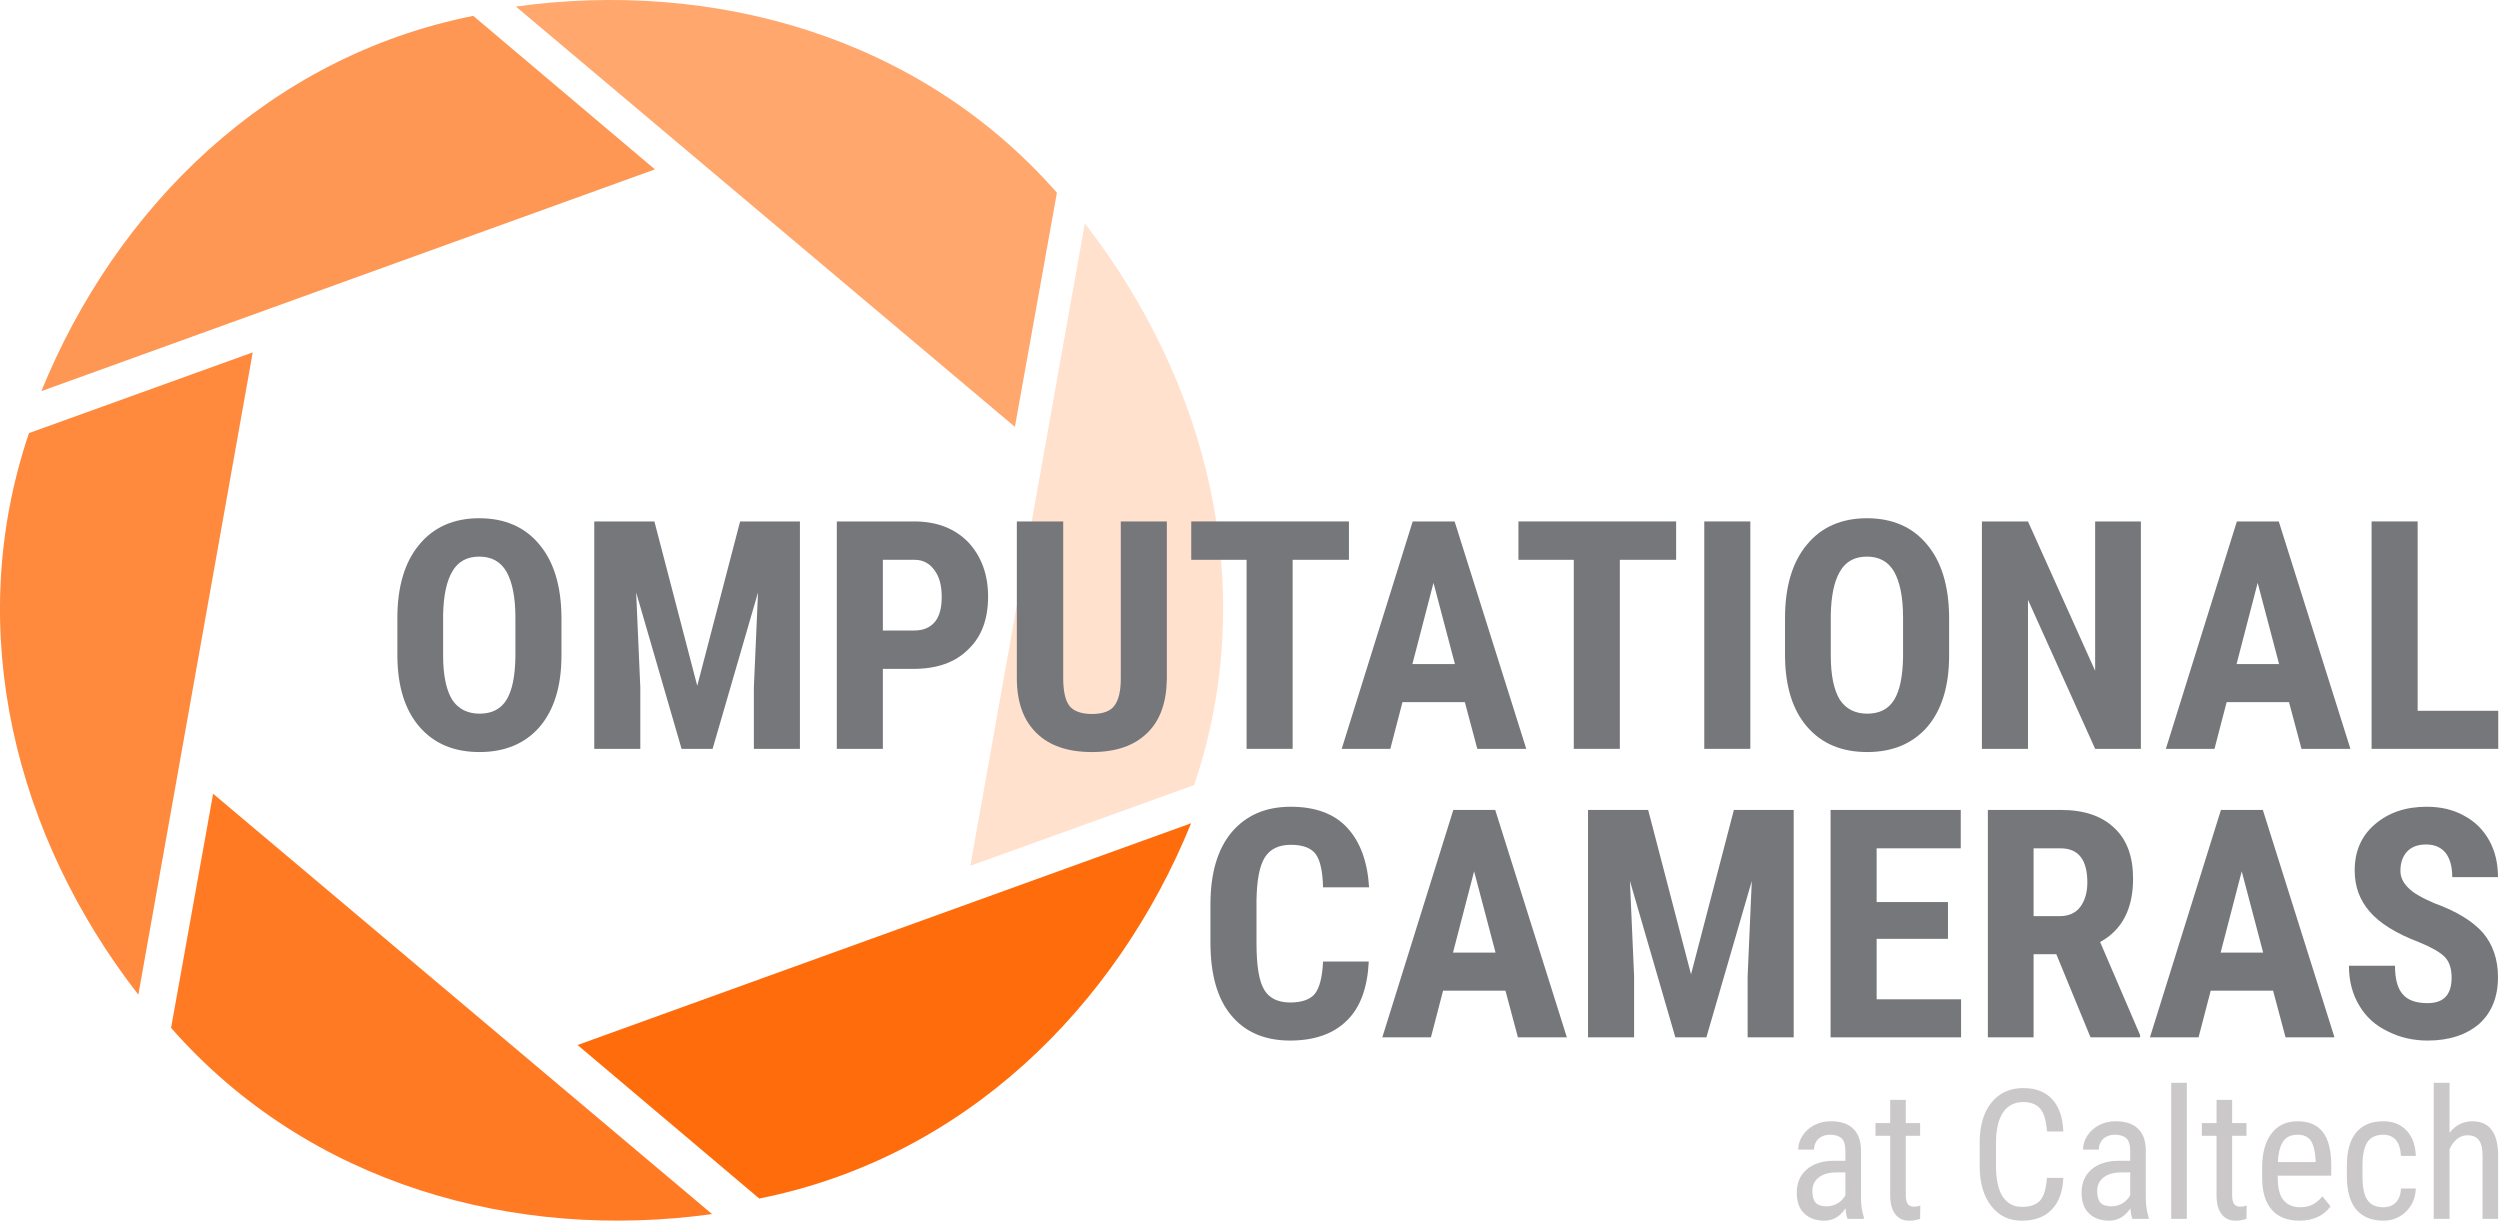
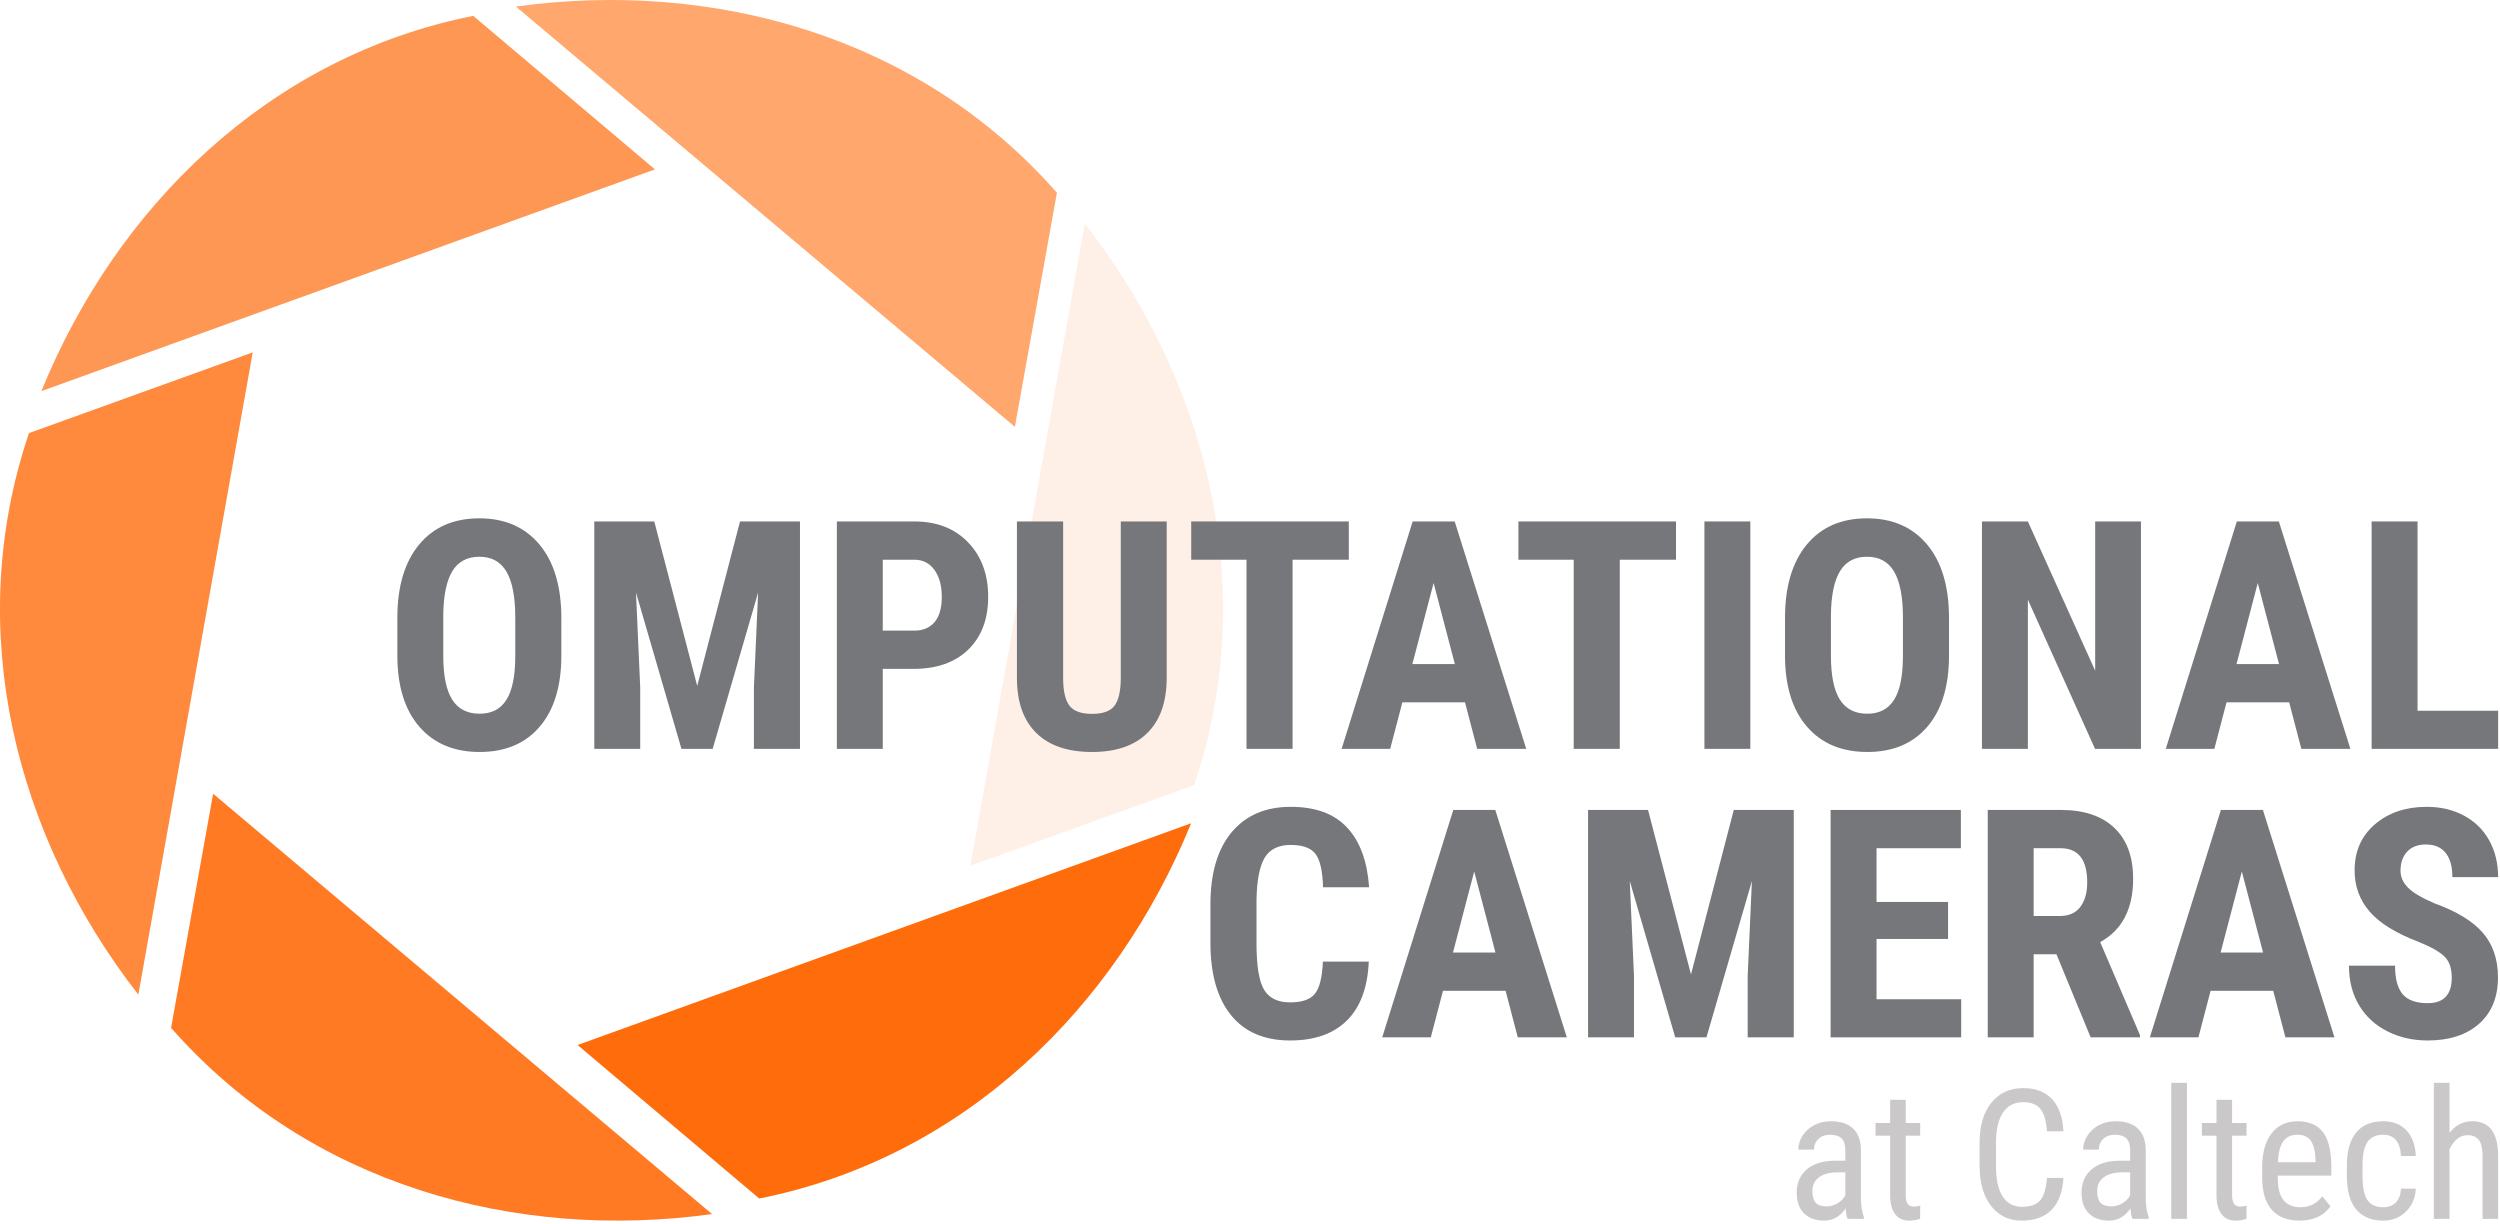
<svg xmlns="http://www.w3.org/2000/svg" width="100%" height="100%" viewBox="0 0 977 478" version="1.1" xml:space="preserve" style="fill-rule:evenodd;clip-rule:evenodd;stroke-linejoin:round;stroke-miterlimit:2;">
-   <g transform="matrix(4.16667,0,0,4.16667,0,0)">
-     <g transform="matrix(0.763782,0.645475,-0.645475,0.763782,-193.558,-642.815)">
-       <path d="M589.399,391.548C583.631,373.843 585.405,353.858 597.618,338.519L619.928,338.517L589.399,391.548Z" style="fill:rgb(255,108,12);fill-opacity:0.7;" />
-     </g>
-     <g transform="matrix(0.940701,-0.339238,0.339238,0.940701,-674.301,-75.0891)">
-       <path d="M589.399,391.548C583.631,373.843 585.405,353.858 597.618,338.519L619.928,338.517L589.399,391.548Z" style="fill:rgb(255,108,12);fill-opacity:0.8;" />
-     </g>
-     <g transform="matrix(0.176831,-0.984241,0.984241,0.176831,-422.816,624.744)">
-       <path d="M589.399,391.548C583.631,373.843 585.405,353.858 597.618,338.519L619.928,338.517L589.399,391.548Z" style="fill:rgb(255,108,12);fill-opacity:0.9;" />
-     </g>
-     <g transform="matrix(-0.763782,-0.645475,0.645475,-0.763782,309.157,756.714)">
-       <path d="M589.399,391.548C583.631,373.843 585.405,353.858 597.618,338.519L619.928,338.517L589.399,391.548Z" style="fill:rgb(255,108,12);" />
-     </g>
-     <g transform="matrix(-0.94075,0.3391,-0.3391,-0.94075,789,189.444)">
-       <path d="M589.399,391.548C583.631,373.843 585.405,353.858 597.618,338.519L619.928,338.517L589.399,391.548Z" style="fill:rgb(255,108,12);fill-opacity:0.2;" />
-     </g>
-     <g transform="matrix(-0.176722,0.984261,-0.984261,-0.176722,537.933,-510.312)">
-       <path d="M589.399,391.548C583.631,373.843 585.405,353.858 597.618,338.519L619.928,338.517L589.399,391.548Z" style="fill:rgb(255,108,12);fill-opacity:0.6;" />
-     </g>
-     <g transform="matrix(0.810068,0,0,0.810068,35.2686,-49.4624)">
-       <g transform="matrix(21,0,0,21,163.323,202.182)">
-         <path d="M0.336,-0C0.331,-0.011 0.327,-0.031 0.325,-0.058C0.295,-0.013 0.256,0.01 0.208,0.01C0.16,0.01 0.123,-0.004 0.096,-0.031C0.069,-0.057 0.056,-0.095 0.056,-0.144C0.056,-0.198 0.074,-0.24 0.11,-0.272C0.147,-0.304 0.197,-0.32 0.26,-0.32L0.324,-0.32L0.324,-0.376C0.324,-0.408 0.317,-0.431 0.303,-0.444C0.289,-0.457 0.267,-0.464 0.239,-0.464C0.213,-0.464 0.192,-0.456 0.175,-0.441C0.159,-0.425 0.151,-0.406 0.151,-0.382L0.064,-0.382C0.064,-0.409 0.072,-0.435 0.088,-0.459C0.104,-0.484 0.126,-0.503 0.153,-0.517C0.18,-0.531 0.21,-0.538 0.243,-0.538C0.297,-0.538 0.338,-0.525 0.366,-0.498C0.395,-0.471 0.409,-0.432 0.41,-0.38L0.41,-0.114C0.41,-0.073 0.416,-0.038 0.426,-0.008L0.426,-0L0.336,-0ZM0.221,-0.069C0.242,-0.069 0.263,-0.075 0.282,-0.086C0.301,-0.098 0.315,-0.113 0.324,-0.13L0.324,-0.256L0.275,-0.256C0.234,-0.256 0.201,-0.247 0.178,-0.229C0.154,-0.211 0.142,-0.186 0.142,-0.154C0.142,-0.124 0.148,-0.103 0.16,-0.089C0.172,-0.076 0.193,-0.069 0.221,-0.069Z" style="fill:rgb(202,200,200);fill-rule:nonzero;" />
-       </g>
-       <g transform="matrix(21,0,0,21,173.382,202.182)">
-         <path d="M0.178,-0.656L0.178,-0.528L0.257,-0.528L0.257,-0.458L0.178,-0.458L0.178,-0.131C0.178,-0.11 0.181,-0.094 0.188,-0.083C0.195,-0.073 0.207,-0.067 0.223,-0.067C0.235,-0.067 0.246,-0.069 0.258,-0.073L0.257,-0C0.237,0.007 0.217,0.01 0.197,0.01C0.163,0.01 0.137,-0.002 0.119,-0.027C0.101,-0.051 0.092,-0.086 0.092,-0.13L0.092,-0.458L0.011,-0.458L0.011,-0.528L0.092,-0.528L0.092,-0.656L0.178,-0.656Z" style="fill:rgb(202,200,200);fill-rule:nonzero;" />
-       </g>
-       <g transform="matrix(21,0,0,21,184.395,202.182)">
-         <path d="M0.522,-0.226C0.519,-0.149 0.497,-0.091 0.458,-0.051C0.419,-0.01 0.364,0.01 0.293,0.01C0.222,0.01 0.166,-0.017 0.124,-0.072C0.082,-0.126 0.061,-0.199 0.061,-0.292L0.061,-0.421C0.061,-0.513 0.082,-0.586 0.125,-0.64C0.168,-0.694 0.227,-0.721 0.302,-0.721C0.37,-0.721 0.424,-0.7 0.461,-0.659C0.499,-0.618 0.519,-0.559 0.522,-0.482L0.432,-0.482C0.428,-0.54 0.416,-0.582 0.396,-0.606C0.375,-0.631 0.344,-0.644 0.302,-0.644C0.253,-0.644 0.216,-0.625 0.19,-0.587C0.164,-0.549 0.151,-0.493 0.151,-0.42L0.151,-0.29C0.151,-0.218 0.163,-0.162 0.187,-0.124C0.212,-0.086 0.247,-0.066 0.293,-0.066C0.34,-0.066 0.374,-0.078 0.394,-0.101C0.415,-0.124 0.427,-0.166 0.432,-0.226L0.522,-0.226Z" style="fill:rgb(202,200,200);fill-rule:nonzero;" />
-       </g>
-       <g transform="matrix(21,0,0,21,196.299,202.182)">
-         <path d="M0.336,-0C0.331,-0.011 0.327,-0.031 0.325,-0.058C0.295,-0.013 0.256,0.01 0.208,0.01C0.16,0.01 0.123,-0.004 0.096,-0.031C0.069,-0.057 0.056,-0.095 0.056,-0.144C0.056,-0.198 0.074,-0.24 0.11,-0.272C0.147,-0.304 0.197,-0.32 0.26,-0.32L0.324,-0.32L0.324,-0.376C0.324,-0.408 0.317,-0.431 0.303,-0.444C0.289,-0.457 0.267,-0.464 0.239,-0.464C0.213,-0.464 0.192,-0.456 0.175,-0.441C0.159,-0.425 0.151,-0.406 0.151,-0.382L0.064,-0.382C0.064,-0.409 0.072,-0.435 0.088,-0.459C0.104,-0.484 0.126,-0.503 0.153,-0.517C0.18,-0.531 0.21,-0.538 0.243,-0.538C0.297,-0.538 0.338,-0.525 0.366,-0.498C0.395,-0.471 0.409,-0.432 0.41,-0.38L0.41,-0.114C0.41,-0.073 0.416,-0.038 0.426,-0.008L0.426,-0L0.336,-0ZM0.221,-0.069C0.242,-0.069 0.263,-0.075 0.282,-0.086C0.301,-0.098 0.315,-0.113 0.324,-0.13L0.324,-0.256L0.275,-0.256C0.234,-0.256 0.201,-0.247 0.178,-0.229C0.154,-0.211 0.142,-0.186 0.142,-0.154C0.142,-0.124 0.148,-0.103 0.16,-0.089C0.172,-0.076 0.193,-0.069 0.221,-0.069Z" style="fill:rgb(202,200,200);fill-rule:nonzero;" />
-       </g>
-       <g transform="matrix(21,0,0,21,206.359,202.182)">
-         <rect x="0.071" y="-0.75" width="0.086" height="0.75" style="fill:rgb(202,200,200);fill-rule:nonzero;" />
-       </g>
-       <g transform="matrix(21,0,0,21,211.168,202.182)">
-         <path d="M0.178,-0.656L0.178,-0.528L0.257,-0.528L0.257,-0.458L0.178,-0.458L0.178,-0.131C0.178,-0.11 0.181,-0.094 0.188,-0.083C0.195,-0.073 0.207,-0.067 0.223,-0.067C0.235,-0.067 0.246,-0.069 0.258,-0.073L0.257,-0C0.237,0.007 0.217,0.01 0.197,0.01C0.163,0.01 0.137,-0.002 0.119,-0.027C0.101,-0.051 0.092,-0.086 0.092,-0.13L0.092,-0.458L0.011,-0.458L0.011,-0.528L0.092,-0.528L0.092,-0.656L0.178,-0.656Z" style="fill:rgb(202,200,200);fill-rule:nonzero;" />
-       </g>
-       <g transform="matrix(21,0,0,21,217.371,202.182)">
-         <path d="M0.253,0.01C0.188,0.01 0.137,-0.01 0.102,-0.049C0.067,-0.088 0.049,-0.146 0.048,-0.222L0.048,-0.286C0.048,-0.364 0.066,-0.426 0.1,-0.471C0.134,-0.516 0.182,-0.538 0.244,-0.538C0.306,-0.538 0.352,-0.518 0.382,-0.479C0.413,-0.44 0.429,-0.378 0.429,-0.295L0.429,-0.238L0.134,-0.238L0.134,-0.226C0.134,-0.169 0.145,-0.128 0.166,-0.103C0.188,-0.077 0.218,-0.064 0.258,-0.064C0.284,-0.064 0.306,-0.069 0.325,-0.078C0.345,-0.088 0.363,-0.103 0.38,-0.124L0.425,-0.069C0.387,-0.017 0.33,0.01 0.253,0.01ZM0.244,-0.464C0.208,-0.464 0.181,-0.452 0.164,-0.427C0.147,-0.402 0.137,-0.364 0.135,-0.313L0.343,-0.313L0.343,-0.324C0.34,-0.374 0.331,-0.41 0.316,-0.432C0.3,-0.453 0.276,-0.464 0.244,-0.464Z" style="fill:rgb(202,200,200);fill-rule:nonzero;" />
-       </g>
-       <g transform="matrix(21,0,0,21,227.205,202.182)">
-         <path d="M0.248,-0.064C0.277,-0.064 0.3,-0.073 0.317,-0.091C0.334,-0.108 0.344,-0.134 0.345,-0.167L0.427,-0.167C0.425,-0.116 0.407,-0.074 0.373,-0.04C0.339,-0.007 0.297,0.01 0.248,0.01C0.183,0.01 0.133,-0.011 0.098,-0.052C0.064,-0.093 0.047,-0.154 0.047,-0.236L0.047,-0.294C0.047,-0.374 0.064,-0.434 0.098,-0.476C0.132,-0.517 0.182,-0.538 0.248,-0.538C0.302,-0.538 0.344,-0.521 0.376,-0.487C0.408,-0.453 0.425,-0.406 0.427,-0.347L0.345,-0.347C0.343,-0.386 0.334,-0.415 0.317,-0.435C0.3,-0.454 0.277,-0.464 0.248,-0.464C0.209,-0.464 0.181,-0.451 0.162,-0.426C0.144,-0.401 0.134,-0.359 0.133,-0.302L0.133,-0.234C0.133,-0.172 0.142,-0.128 0.161,-0.103C0.179,-0.077 0.208,-0.064 0.248,-0.064Z" style="fill:rgb(202,200,200);fill-rule:nonzero;" />
-       </g>
-       <g transform="matrix(21,0,0,21,236.905,202.182)">
-         <path d="M0.151,-0.474C0.184,-0.517 0.226,-0.538 0.277,-0.538C0.37,-0.538 0.418,-0.476 0.419,-0.351L0.419,-0L0.333,-0L0.333,-0.347C0.333,-0.389 0.326,-0.418 0.312,-0.435C0.298,-0.453 0.278,-0.461 0.25,-0.461C0.229,-0.461 0.209,-0.454 0.192,-0.44C0.175,-0.426 0.161,-0.407 0.151,-0.384L0.151,-0L0.064,-0L0.064,-0.75L0.151,-0.75L0.151,-0.474Z" style="fill:rgb(202,200,200);fill-rule:nonzero;" />
-       </g>
-     </g>
-     <g transform="matrix(1,0,0,1,35.9207,70.2363)">
-       <g transform="matrix(30,0,0,30,0,0)">
-         <path d="M0.558,-0.292C0.558,-0.196 0.535,-0.122 0.49,-0.069C0.445,-0.017 0.382,0.01 0.302,0.01C0.222,0.01 0.16,-0.016 0.114,-0.069C0.069,-0.121 0.046,-0.194 0.045,-0.288L0.045,-0.41C0.045,-0.507 0.068,-0.584 0.113,-0.638C0.158,-0.693 0.221,-0.721 0.301,-0.721C0.38,-0.721 0.443,-0.694 0.488,-0.64C0.534,-0.586 0.557,-0.51 0.558,-0.413L0.558,-0.292ZM0.414,-0.411C0.414,-0.475 0.404,-0.522 0.386,-0.554C0.368,-0.585 0.34,-0.601 0.301,-0.601C0.263,-0.601 0.235,-0.586 0.217,-0.555C0.199,-0.525 0.189,-0.479 0.188,-0.418L0.188,-0.292C0.188,-0.229 0.198,-0.184 0.216,-0.154C0.235,-0.125 0.264,-0.11 0.302,-0.11C0.34,-0.11 0.368,-0.124 0.386,-0.153C0.404,-0.182 0.413,-0.227 0.414,-0.287L0.414,-0.411Z" style="fill:rgb(118,119,123);fill-rule:nonzero;" />
-       </g>
-       <g transform="matrix(30,0,0,30,18.1055,0)">
-         <path d="M0.245,-0.711L0.379,-0.197L0.513,-0.711L0.7,-0.711L0.7,-0L0.556,-0L0.556,-0.192L0.569,-0.489L0.427,-0L0.33,-0L0.188,-0.489L0.201,-0.192L0.201,-0L0.057,-0L0.057,-0.711L0.245,-0.711Z" style="fill:rgb(118,119,123);fill-rule:nonzero;" />
-       </g>
-       <g transform="matrix(30,0,0,30,40.8545,0)">
-         <path d="M0.201,-0.25L0.201,-0L0.057,-0L0.057,-0.711L0.299,-0.711C0.37,-0.711 0.426,-0.689 0.468,-0.646C0.509,-0.602 0.53,-0.545 0.53,-0.476C0.53,-0.406 0.51,-0.351 0.468,-0.311C0.427,-0.27 0.37,-0.25 0.296,-0.25L0.201,-0.25ZM0.201,-0.37L0.299,-0.37C0.327,-0.37 0.348,-0.379 0.363,-0.396C0.378,-0.414 0.385,-0.44 0.385,-0.475C0.385,-0.51 0.378,-0.538 0.362,-0.559C0.347,-0.58 0.326,-0.591 0.301,-0.591L0.201,-0.591L0.201,-0.37Z" style="fill:rgb(118,119,123);fill-rule:nonzero;" />
-       </g>
-       <g transform="matrix(30,0,0,30,57.9199,0)">
-         <path d="M0.52,-0.711L0.52,-0.219C0.519,-0.145 0.499,-0.088 0.458,-0.049C0.418,-0.01 0.361,0.01 0.286,0.01C0.21,0.01 0.152,-0.01 0.112,-0.05C0.071,-0.09 0.051,-0.147 0.051,-0.222L0.051,-0.711L0.196,-0.711L0.196,-0.222C0.196,-0.181 0.202,-0.153 0.215,-0.135C0.228,-0.118 0.252,-0.109 0.286,-0.109C0.32,-0.109 0.344,-0.118 0.356,-0.135C0.369,-0.152 0.376,-0.18 0.376,-0.219L0.376,-0.711L0.52,-0.711Z" style="fill:rgb(118,119,123);fill-rule:nonzero;" />
-       </g>
-       <g transform="matrix(30,0,0,30,75.0586,0)">
-         <path d="M0.518,-0.591L0.342,-0.591L0.342,-0L0.198,-0L0.198,-0.591L0.025,-0.591L0.025,-0.711L0.518,-0.711L0.518,-0.591Z" style="fill:rgb(118,119,123);fill-rule:nonzero;" />
-       </g>
-       <g transform="matrix(30,0,0,30,89.5898,0)">
-         <path d="M0.396,-0.146L0.201,-0.146L0.163,-0L0.011,-0L0.233,-0.711L0.364,-0.711L0.588,-0L0.435,-0L0.396,-0.146ZM0.232,-0.265L0.365,-0.265L0.298,-0.519L0.232,-0.265Z" style="fill:rgb(118,119,123);fill-rule:nonzero;" />
-       </g>
-       <g transform="matrix(30,0,0,30,105.747,0)">
-         <path d="M0.518,-0.591L0.342,-0.591L0.342,-0L0.198,-0L0.198,-0.591L0.025,-0.591L0.025,-0.711L0.518,-0.711L0.518,-0.591Z" style="fill:rgb(118,119,123);fill-rule:nonzero;" />
-       </g>
-       <g transform="matrix(30,0,0,30,122.036,0)">
-         <rect x="0.063" y="-0.711" width="0.144" height="0.711" style="fill:rgb(118,119,123);fill-rule:nonzero;" />
-       </g>
-       <g transform="matrix(30,0,0,30,130.151,0)">
-         <path d="M0.558,-0.292C0.558,-0.196 0.535,-0.122 0.49,-0.069C0.445,-0.017 0.382,0.01 0.302,0.01C0.222,0.01 0.16,-0.016 0.114,-0.069C0.069,-0.121 0.046,-0.194 0.045,-0.288L0.045,-0.41C0.045,-0.507 0.068,-0.584 0.113,-0.638C0.158,-0.693 0.221,-0.721 0.301,-0.721C0.38,-0.721 0.443,-0.694 0.488,-0.64C0.534,-0.586 0.557,-0.51 0.558,-0.413L0.558,-0.292ZM0.414,-0.411C0.414,-0.475 0.404,-0.522 0.386,-0.554C0.368,-0.585 0.34,-0.601 0.301,-0.601C0.263,-0.601 0.235,-0.586 0.217,-0.555C0.199,-0.525 0.189,-0.479 0.188,-0.418L0.188,-0.292C0.188,-0.229 0.198,-0.184 0.216,-0.154C0.235,-0.125 0.264,-0.11 0.302,-0.11C0.34,-0.11 0.368,-0.124 0.386,-0.153C0.404,-0.182 0.413,-0.227 0.414,-0.287L0.414,-0.411Z" style="fill:rgb(118,119,123);fill-rule:nonzero;" />
-       </g>
-       <g transform="matrix(30,0,0,30,148.257,0)">
-         <path d="M0.554,-0L0.411,-0L0.201,-0.466L0.201,-0L0.057,-0L0.057,-0.711L0.201,-0.711L0.411,-0.244L0.411,-0.711L0.554,-0.711L0.554,-0Z" style="fill:rgb(118,119,123);fill-rule:nonzero;" />
-       </g>
-       <g transform="matrix(30,0,0,30,166.89,0)">
-         <path d="M0.396,-0.146L0.201,-0.146L0.163,-0L0.011,-0L0.233,-0.711L0.364,-0.711L0.588,-0L0.435,-0L0.396,-0.146ZM0.232,-0.265L0.365,-0.265L0.298,-0.519L0.232,-0.265Z" style="fill:rgb(118,119,123);fill-rule:nonzero;" />
-       </g>
-       <g transform="matrix(30,0,0,30,184.805,0)">
-         <path d="M0.201,-0.119L0.453,-0.119L0.453,-0L0.057,-0L0.057,-0.711L0.201,-0.711L0.201,-0.119Z" style="fill:rgb(118,119,123);fill-rule:nonzero;" />
-       </g>
-     </g>
-     <g transform="matrix(1,0,0,1,112.21,97.2959)">
-       <g transform="matrix(30,0,0,30,0,0)">
-         <path d="M0.539,-0.237C0.535,-0.156 0.513,-0.094 0.471,-0.053C0.429,-0.011 0.369,0.01 0.293,0.01C0.213,0.01 0.151,-0.017 0.108,-0.07C0.065,-0.122 0.044,-0.198 0.044,-0.296L0.044,-0.416C0.044,-0.513 0.066,-0.588 0.11,-0.641C0.155,-0.694 0.216,-0.721 0.295,-0.721C0.372,-0.721 0.431,-0.699 0.471,-0.656C0.512,-0.612 0.535,-0.55 0.54,-0.469L0.396,-0.469C0.395,-0.519 0.387,-0.554 0.373,-0.573C0.359,-0.592 0.333,-0.602 0.295,-0.602C0.257,-0.602 0.229,-0.588 0.213,-0.561C0.197,-0.534 0.189,-0.49 0.188,-0.429L0.188,-0.294C0.188,-0.224 0.196,-0.175 0.212,-0.149C0.227,-0.123 0.255,-0.109 0.293,-0.109C0.331,-0.109 0.357,-0.119 0.371,-0.137C0.385,-0.155 0.394,-0.189 0.396,-0.237L0.539,-0.237Z" style="fill:rgb(118,119,123);fill-rule:nonzero;" />
-       </g>
-       <g transform="matrix(30,0,0,30,17.1094,0)">
-         <path d="M0.396,-0.146L0.201,-0.146L0.163,-0L0.011,-0L0.233,-0.711L0.364,-0.711L0.588,-0L0.435,-0L0.396,-0.146ZM0.232,-0.265L0.365,-0.265L0.298,-0.519L0.232,-0.265Z" style="fill:rgb(118,119,123);fill-rule:nonzero;" />
-       </g>
-       <g transform="matrix(30,0,0,30,35.0244,0)">
-         <path d="M0.245,-0.711L0.379,-0.197L0.513,-0.711L0.7,-0.711L0.7,-0L0.556,-0L0.556,-0.192L0.569,-0.489L0.427,-0L0.33,-0L0.188,-0.489L0.201,-0.192L0.201,-0L0.057,-0L0.057,-0.711L0.245,-0.711Z" style="fill:rgb(118,119,123);fill-rule:nonzero;" />
-       </g>
-       <g transform="matrix(30,0,0,30,57.7734,0)">
-         <path d="M0.424,-0.308L0.201,-0.308L0.201,-0.119L0.465,-0.119L0.465,-0L0.057,-0L0.057,-0.711L0.464,-0.711L0.464,-0.591L0.201,-0.591L0.201,-0.423L0.424,-0.423L0.424,-0.308Z" style="fill:rgb(118,119,123);fill-rule:nonzero;" />
-       </g>
-       <g transform="matrix(30,0,0,30,72.4951,0)">
-         <path d="M0.272,-0.26L0.201,-0.26L0.201,-0L0.058,-0L0.058,-0.711L0.287,-0.711C0.359,-0.711 0.414,-0.692 0.453,-0.655C0.493,-0.618 0.512,-0.565 0.512,-0.496C0.512,-0.402 0.478,-0.336 0.409,-0.298L0.534,-0.007L0.534,-0L0.379,-0L0.272,-0.26ZM0.201,-0.379L0.283,-0.379C0.311,-0.379 0.333,-0.389 0.347,-0.408C0.361,-0.427 0.369,-0.452 0.369,-0.484C0.369,-0.556 0.341,-0.591 0.285,-0.591L0.201,-0.591L0.201,-0.379Z" style="fill:rgb(118,119,123);fill-rule:nonzero;" />
-       </g>
-       <g transform="matrix(30,0,0,30,89.1064,0)">
-         <path d="M0.396,-0.146L0.201,-0.146L0.163,-0L0.011,-0L0.233,-0.711L0.364,-0.711L0.588,-0L0.435,-0L0.396,-0.146ZM0.232,-0.265L0.365,-0.265L0.298,-0.519L0.232,-0.265Z" style="fill:rgb(118,119,123);fill-rule:nonzero;" />
-       </g>
-       <g transform="matrix(30,0,0,30,107.021,0)">
-         <path d="M0.357,-0.187C0.357,-0.215 0.35,-0.237 0.335,-0.252C0.32,-0.267 0.293,-0.282 0.254,-0.298C0.183,-0.325 0.132,-0.357 0.101,-0.393C0.069,-0.43 0.054,-0.472 0.054,-0.522C0.054,-0.582 0.075,-0.63 0.117,-0.666C0.16,-0.703 0.214,-0.721 0.279,-0.721C0.323,-0.721 0.362,-0.712 0.396,-0.693C0.43,-0.675 0.456,-0.649 0.475,-0.615C0.493,-0.582 0.502,-0.544 0.502,-0.501L0.359,-0.501C0.359,-0.534 0.352,-0.559 0.338,-0.577C0.324,-0.594 0.304,-0.603 0.277,-0.603C0.252,-0.603 0.232,-0.596 0.218,-0.581C0.204,-0.566 0.197,-0.546 0.197,-0.521C0.197,-0.501 0.205,-0.484 0.221,-0.468C0.236,-0.452 0.264,-0.436 0.304,-0.419C0.373,-0.394 0.423,-0.363 0.455,-0.327C0.486,-0.29 0.502,-0.244 0.502,-0.188C0.502,-0.126 0.482,-0.077 0.443,-0.042C0.403,-0.008 0.35,0.01 0.282,0.01C0.236,0.01 0.194,0 0.157,-0.019C0.119,-0.037 0.089,-0.064 0.068,-0.1C0.047,-0.135 0.036,-0.176 0.036,-0.224L0.18,-0.224C0.18,-0.183 0.188,-0.153 0.204,-0.135C0.22,-0.116 0.246,-0.107 0.282,-0.107C0.332,-0.107 0.357,-0.133 0.357,-0.187Z" style="fill:rgb(118,119,123);fill-rule:nonzero;" />
-       </g>
-     </g>
-   </g>
+   <path d="M16.168,152.853c29.262,-71.857 88.657,-130.689 168.778,-146.657l71.004,59.997l-239.782,86.66Z" style="fill:#ff6c0c;fill-opacity:0.7;" />
+   <path d="M54.064,388.726c-47.633,-61.244 -68.93,-142.086 -42.741,-219.471l87.443,-31.541l-44.702,251.012Z" style="fill:#ff6c0c;fill-opacity:0.8;" />
+   <path d="M278.276,474.46c-76.858,10.609 -157.511,-11.391 -211.418,-72.778l16.431,-91.495l194.987,164.273Z" style="fill:#ff6c0c;fill-opacity:0.9;" />
+   <path d="M465.495,321.727c-29.262,71.857 -88.657,130.688 -168.778,146.657l-71.004,-59.997l239.782,-86.66Z" style="fill:#ff6c0c;" />
+   <path d="M423.952,87.337c47.624,61.251 68.909,142.096 42.709,219.478l-87.448,31.528l44.739,-251.006Z" style="fill:#ff6c0c;fill-opacity:0.1;" />
+   <path d="M201.614,2.564c76.857,-10.617 157.512,11.374 211.426,72.755l-16.421,91.497l-195.005,-164.252Z" style="fill:#ff6c0c;fill-opacity:0.6;" />
+   <path d="M722.059,476.328c-0.369,-0.807 -0.634,-2.169 -0.796,-4.084c-2.169,3.184 -4.937,4.776 -8.306,4.776c-3.392,0 -6.039,-0.951 -7.943,-2.855c-1.904,-1.904 -2.855,-4.586 -2.855,-8.047c-0,-3.807 1.292,-6.829 3.876,-9.068c2.584,-2.238 6.126,-3.38 10.625,-3.426l4.499,0l0,-3.98c0,-2.238 -0.496,-3.83 -1.488,-4.776c-0.992,-0.946 -2.503,-1.419 -4.534,-1.419c-1.845,-0 -3.345,0.548 -4.499,1.644c-1.154,1.096 -1.73,2.486 -1.73,4.17l-6.126,0c-0,-1.915 0.565,-3.743 1.696,-5.485c1.13,-1.742 2.653,-3.11 4.568,-4.102c1.915,-0.992 4.049,-1.488 6.403,-1.488c3.83,0 6.743,0.952 8.739,2.855c1.996,1.904 3.017,4.678 3.063,8.324l-0,18.897c0.023,2.884 0.415,5.388 1.177,7.51l-0,0.554l-6.369,0Zm-8.168,-4.88c1.5,0 2.931,-0.415 4.292,-1.246c1.361,-0.83 2.354,-1.869 2.976,-3.115l0,-8.929l-3.461,-0c-2.907,0.046 -5.203,0.698 -6.887,1.955c-1.684,1.258 -2.526,3.017 -2.526,5.278c-0,2.123 0.426,3.663 1.28,4.621c0.854,0.957 2.296,1.436 4.326,1.436Z" style="fill:#cac8c8;fill-rule:nonzero;" />
+   <path d="M744.763,429.812l0,9.068l5.642,0l-0,4.949l-5.642,0l0,23.224c0,1.476 0.243,2.595 0.727,3.357c0.485,0.761 1.315,1.142 2.492,1.142c0.808,-0 1.627,-0.139 2.457,-0.415l-0.069,5.191c-1.384,0.462 -2.803,0.692 -4.257,0.692c-2.423,0 -4.268,-0.865 -5.537,-2.595c-1.269,-1.731 -1.904,-4.177 -1.904,-7.338l0,-23.258l-5.711,0l0,-4.949l5.711,0l0,-9.068l6.091,0Z" style="fill:#cac8c8;fill-rule:nonzero;" />
+   <path d="M806.369,460.338c-0.277,5.399 -1.794,9.53 -4.551,12.391c-2.758,2.861 -6.651,4.291 -11.681,4.291c-5.053,0 -9.068,-1.921 -12.044,-5.762c-2.977,-3.842 -4.465,-9.051 -4.465,-15.627l-0,-9.137c-0,-6.552 1.529,-11.732 4.586,-15.539c3.057,-3.807 7.227,-5.711 12.511,-5.711c4.869,-0 8.635,1.459 11.3,4.378c2.665,2.919 4.113,7.089 4.344,12.512l-6.403,-0c-0.277,-4.107 -1.142,-7.038 -2.596,-8.791c-1.453,-1.754 -3.668,-2.631 -6.645,-2.631c-3.438,0 -6.08,1.344 -7.925,4.032c-1.846,2.688 -2.769,6.628 -2.769,11.82l-0,9.24c-0,5.1 0.859,9.011 2.578,11.733c1.719,2.723 4.228,4.084 7.528,4.084c3.299,0 5.676,-0.819 7.129,-2.457c1.454,-1.638 2.354,-4.58 2.7,-8.826l6.403,0Z" style="fill:#cac8c8;fill-rule:nonzero;" />
+   <path d="M833.365,476.328c-0.37,-0.807 -0.635,-2.169 -0.796,-4.084c-2.169,3.184 -4.938,4.776 -8.307,4.776c-3.392,0 -6.039,-0.951 -7.943,-2.855c-1.903,-1.904 -2.855,-4.586 -2.855,-8.047c-0,-3.807 1.292,-6.829 3.876,-9.068c2.584,-2.238 6.126,-3.38 10.625,-3.426l4.5,0l-0,-3.98c-0,-2.238 -0.496,-3.83 -1.489,-4.776c-0.992,-0.946 -2.503,-1.419 -4.533,-1.419c-1.846,-0 -3.346,0.548 -4.5,1.644c-1.153,1.096 -1.73,2.486 -1.73,4.17l-6.126,0c-0,-1.915 0.565,-3.743 1.696,-5.485c1.13,-1.742 2.653,-3.11 4.568,-4.102c1.915,-0.992 4.05,-1.488 6.403,-1.488c3.83,0 6.743,0.952 8.739,2.855c1.996,1.904 3.017,4.678 3.063,8.324l0,18.897c0.023,2.884 0.415,5.388 1.177,7.51l-0,0.554l-6.368,0Zm-8.168,-4.88c1.499,0 2.93,-0.415 4.291,-1.246c1.362,-0.83 2.354,-1.869 2.977,-3.115l-0,-8.929l-3.461,-0c-2.908,0.046 -5.203,0.698 -6.888,1.955c-1.684,1.258 -2.526,3.017 -2.526,5.278c-0,2.123 0.427,3.663 1.28,4.621c0.854,0.957 2.296,1.436 4.327,1.436Z" style="fill:#cac8c8;fill-rule:nonzero;" />
+   <rect x="848.524" y="423.167" width="6.126" height="53.161" style="fill:#cac8c8;fill-rule:nonzero;" />
+   <path d="M872.301,429.812l-0,9.068l5.641,0l0,4.949l-5.641,0l-0,23.224c-0,1.476 0.242,2.595 0.726,3.357c0.485,0.761 1.316,1.142 2.492,1.142c0.808,-0 1.627,-0.139 2.458,-0.415l-0.07,5.191c-1.384,0.462 -2.803,0.692 -4.257,0.692c-2.422,0 -4.268,-0.865 -5.537,-2.595c-1.269,-1.731 -1.904,-4.177 -1.904,-7.338l0,-23.258l-5.71,0l-0,-4.949l5.71,0l0,-9.068l6.092,0Z" style="fill:#cac8c8;fill-rule:nonzero;" />
+   <path d="M898.604,477.02c-4.661,0 -8.237,-1.39 -10.729,-4.17c-2.492,-2.781 -3.761,-6.859 -3.807,-12.235l-0,-4.534c-0,-5.583 1.217,-9.962 3.651,-13.134c2.435,-3.173 5.832,-4.759 10.193,-4.759c4.384,0 7.66,1.396 9.829,4.188c2.169,2.792 3.276,7.141 3.323,13.048l-0,4.014l-20.905,0l0,0.866c0,4.014 0.756,6.933 2.267,8.756c1.512,1.823 3.686,2.734 6.524,2.734c1.8,0 3.386,-0.34 4.759,-1.021c1.373,-0.68 2.659,-1.759 3.859,-3.236l3.184,3.876c-2.653,3.738 -6.703,5.607 -12.148,5.607Zm-0.692,-33.571c-2.538,-0 -4.419,0.871 -5.642,2.613c-1.222,1.742 -1.915,4.447 -2.076,8.116l14.744,-0l-0,-0.831c-0.162,-3.553 -0.802,-6.091 -1.921,-7.614c-1.119,-1.523 -2.821,-2.284 -5.105,-2.284Z" style="fill:#cac8c8;fill-rule:nonzero;" />
+   <path d="M931.414,471.794c2.031,0 3.657,-0.629 4.88,-1.886c1.223,-1.258 1.892,-3.051 2.008,-5.382l5.779,0c-0.138,3.6 -1.413,6.582 -3.824,8.947c-2.411,2.365 -5.359,3.547 -8.843,3.547c-4.638,0 -8.173,-1.459 -10.608,-4.378c-2.434,-2.919 -3.651,-7.262 -3.651,-13.03l-0,-4.119c-0,-5.653 1.211,-9.95 3.634,-12.892c2.423,-2.942 5.953,-4.413 10.591,-4.413c3.83,0 6.87,1.211 9.119,3.634c2.25,2.423 3.444,5.734 3.582,9.933l-5.779,0c-0.139,-2.769 -0.802,-4.845 -1.991,-6.23c-1.188,-1.384 -2.832,-2.076 -4.931,-2.076c-2.723,-0 -4.742,0.894 -6.057,2.682c-1.315,1.788 -1.996,4.724 -2.042,8.808l-0,4.776c-0,4.407 0.652,7.522 1.955,9.345c1.304,1.823 3.363,2.734 6.178,2.734Z" style="fill:#cac8c8;fill-rule:nonzero;" />
+   <path d="M957.268,442.722c2.33,-3.023 5.307,-4.534 8.929,-4.534c6.622,0 9.979,4.419 10.072,13.256l-0,24.884l-6.092,0l0,-24.608c0,-2.93 -0.49,-5.012 -1.471,-6.247c-0.98,-1.234 -2.451,-1.851 -4.412,-1.851c-1.523,-0 -2.89,0.507 -4.102,1.523c-1.211,1.015 -2.186,2.342 -2.924,3.98l-0,27.203l-6.126,0l-0,-53.161l6.126,0l-0,19.555Z" style="fill:#cac8c8;fill-rule:nonzero;" />
+   <path d="M219.372,256.213c-0,11.922 -2.818,21.179 -8.454,27.771c-5.635,6.592 -13.458,9.888 -23.468,9.888c-9.969,-0 -17.802,-3.265 -23.498,-9.796c-5.697,-6.531 -8.586,-15.676 -8.667,-27.436l-0,-15.197c-0,-12.207 2.828,-21.739 8.484,-28.595c5.655,-6.857 13.509,-10.285 23.559,-10.285c9.888,0 17.68,3.367 23.377,10.102c5.696,6.734 8.585,16.184 8.667,28.35l-0,15.198Zm-18.006,-14.892c0,-8.016 -1.139,-13.977 -3.418,-17.884c-2.278,-3.906 -5.818,-5.859 -10.62,-5.859c-4.761,-0 -8.28,1.882 -10.559,5.646c-2.279,3.764 -3.459,9.491 -3.54,17.181l-0,15.808c-0,7.772 1.16,13.499 3.479,17.182c2.319,3.682 5.9,5.523 10.742,5.523c4.68,0 8.159,-1.8 10.437,-5.401c2.279,-3.601 3.439,-9.186 3.479,-16.754l0,-15.442Z" style="fill:#76777b;fill-rule:nonzero;" />
+   <path d="M255.687,203.784l16.785,64.27l16.724,-64.27l23.437,0l0,88.867l-18.005,0l-0,-24.048l1.648,-37.048l-17.761,61.096l-12.207,0l-17.762,-61.096l1.648,37.048l0,24.048l-17.944,0l-0,-88.867l23.437,0Z" style="fill:#76777b;fill-rule:nonzero;" />
+   <path d="M344.982,261.401l-0,31.25l-17.944,0l-0,-88.867l30.273,0c8.789,0 15.798,2.726 21.027,8.179c5.228,5.452 7.843,12.532 7.843,21.24c-0,8.708 -2.584,15.584 -7.752,20.63c-5.167,5.045 -12.329,7.568 -21.484,7.568l-11.963,0Zm-0,-14.953l12.329,-0c3.418,-0 6.063,-1.119 7.935,-3.357c1.871,-2.238 2.807,-5.493 2.807,-9.766c0,-4.435 -0.956,-7.965 -2.868,-10.59c-1.913,-2.624 -4.476,-3.957 -7.691,-3.997l-12.512,-0l-0,27.71Z" style="fill:#76777b;fill-rule:nonzero;" />
+   <path d="M455.944,203.784l-0,61.523c-0.082,9.237 -2.625,16.307 -7.63,21.21c-5.004,4.903 -12.186,7.355 -21.545,7.355c-9.521,-0 -16.795,-2.482 -21.82,-7.446c-5.025,-4.965 -7.538,-12.146 -7.538,-21.546l0,-61.096l18.067,0l-0,61.157c-0,5.046 0.813,8.647 2.441,10.803c1.628,2.157 4.578,3.235 8.85,3.235c4.272,0 7.202,-1.068 8.789,-3.204c1.587,-2.136 2.401,-5.646 2.442,-10.529l-0,-61.462l17.944,0Z" style="fill:#76777b;fill-rule:nonzero;" />
+   <path d="M527.111,218.738l-21.973,-0l0,73.913l-18.005,0l-0,-73.913l-21.607,-0l0,-14.954l61.585,0l-0,14.954Z" style="fill:#76777b;fill-rule:nonzero;" />
+   <path d="M572.521,274.463l-24.475,-0l-4.761,18.188l-18.982,0l27.771,-88.867l16.419,0l27.954,88.867l-19.165,0l-4.761,-18.188Zm-20.569,-14.954l16.602,0l-8.301,-31.677l-8.301,31.677Z" style="fill:#76777b;fill-rule:nonzero;" />
+   <path d="M654.979,218.738l-21.972,-0l-0,73.913l-18.006,0l0,-73.913l-21.606,-0l0,-14.954l61.584,0l0,14.954Z" style="fill:#76777b;fill-rule:nonzero;" />
+   <rect x="666.088" y="203.784" width="17.944" height="88.867" style="fill:#76777b;fill-rule:nonzero;" />
+   <path d="M761.669,256.213c-0,11.922 -2.818,21.179 -8.453,27.771c-5.636,6.592 -13.459,9.888 -23.468,9.888c-9.97,-0 -17.802,-3.265 -23.499,-9.796c-5.697,-6.531 -8.586,-15.676 -8.667,-27.436l0,-15.197c0,-12.207 2.828,-21.739 8.484,-28.595c5.656,-6.857 13.509,-10.285 23.559,-10.285c9.888,0 17.68,3.367 23.377,10.102c5.697,6.734 8.586,16.184 8.667,28.35l-0,15.198Zm-18.005,-14.892c-0,-8.016 -1.14,-13.977 -3.418,-17.884c-2.279,-3.906 -5.819,-5.859 -10.621,-5.859c-4.76,-0 -8.28,1.882 -10.559,5.646c-2.278,3.764 -3.458,9.491 -3.54,17.181l0,15.808c0,7.772 1.16,13.499 3.479,17.182c2.32,3.682 5.9,5.523 10.743,5.523c4.679,0 8.158,-1.8 10.437,-5.401c2.278,-3.601 3.438,-9.186 3.479,-16.754l-0,-15.442Z" style="fill:#76777b;fill-rule:nonzero;" />
+   <path d="M836.681,292.651l-17.944,0l-26.245,-58.288l-0,58.288l-17.945,0l0,-88.867l17.945,0l26.306,58.35l-0,-58.35l17.883,0l0,88.867Z" style="fill:#76777b;fill-rule:nonzero;" />
+   <path d="M894.604,274.463l-24.476,-0l-4.76,18.188l-18.982,0l27.771,-88.867l16.418,0l27.954,88.867l-19.165,0l-4.76,-18.188Zm-20.569,-14.954l16.601,0l-8.301,-31.677l-8.3,31.677Z" style="fill:#76777b;fill-rule:nonzero;" />
+   <path d="M944.774,277.759l31.495,-0l-0,14.892l-49.439,0l0,-88.867l17.944,0l0,73.975Z" style="fill:#76777b;fill-rule:nonzero;" />
+   <path d="M534.923,375.797c-0.447,10.132 -3.296,17.802 -8.545,23.011c-5.249,5.208 -12.654,7.812 -22.216,7.812c-10.051,0 -17.751,-3.306 -23.102,-9.918c-5.351,-6.612 -8.026,-16.042 -8.026,-28.29l-0,-14.953c-0,-12.207 2.767,-21.617 8.3,-28.229c5.534,-6.612 13.225,-9.918 23.072,-9.918c9.684,-0 17.039,2.705 22.064,8.117c5.025,5.412 7.884,13.184 8.575,23.316l-18.005,-0c-0.163,-6.267 -1.129,-10.59 -2.899,-12.97c-1.77,-2.381 -5.015,-3.571 -9.735,-3.571c-4.802,0 -8.199,1.679 -10.193,5.036c-1.994,3.356 -3.052,8.88 -3.174,16.571l0,16.784c0,8.83 0.987,14.893 2.96,18.189c1.974,3.296 5.361,4.944 10.163,4.944c4.72,-0 7.975,-1.15 9.765,-3.449c1.791,-2.299 2.808,-6.459 3.052,-12.482l17.944,0Z" style="fill:#76777b;fill-rule:nonzero;" />
+   <path d="M588.39,387.211l-24.475,-0l-4.761,18.188l-18.982,0l27.771,-88.867l16.419,0l27.954,88.867l-19.165,0l-4.761,-18.188Zm-20.569,-14.954l16.602,0l-8.301,-31.677l-8.301,31.677Z" style="fill:#76777b;fill-rule:nonzero;" />
+   <path d="M644.054,316.532l16.785,64.27l16.723,-64.27l23.438,0l-0,88.867l-18.005,0l-0,-24.047l1.648,-37.049l-17.762,61.096l-12.207,0l-17.761,-61.096l1.648,37.049l0,24.047l-17.944,0l-0,-88.867l23.437,0Z" style="fill:#76777b;fill-rule:nonzero;" />
+   <path d="M761.303,366.947l-27.954,0l-0,23.56l33.081,-0l-0,14.892l-51.026,0l0,-88.867l50.904,0l-0,14.954l-32.959,-0l-0,20.996l27.954,-0l-0,14.465Z" style="fill:#76777b;fill-rule:nonzero;" />
+   <path d="M803.661,372.929l-8.911,-0l-0,32.47l-17.944,0l-0,-88.867l28.625,0c8.993,0 15.94,2.33 20.844,6.989c4.903,4.659 7.354,11.281 7.354,19.867c0,11.8 -4.292,20.06 -12.878,24.78l15.564,36.377l-0,0.854l-19.287,0l-13.367,-32.47Zm-8.911,-14.954l10.193,0c3.581,0 6.266,-1.19 8.057,-3.57c1.79,-2.381 2.685,-5.565 2.685,-9.552c0,-8.912 -3.479,-13.367 -10.437,-13.367l-10.498,-0l-0,26.489Z" style="fill:#76777b;fill-rule:nonzero;" />
+   <path d="M888.378,387.211l-24.475,-0l-4.761,18.188l-18.982,0l27.771,-88.867l16.419,0l27.954,88.867l-19.165,0l-4.761,-18.188Zm-20.569,-14.954l16.602,0l-8.301,-31.677l-8.301,31.677Z" style="fill:#76777b;fill-rule:nonzero;" />
+   <path d="M958.141,382.084c0,-3.621 -0.926,-6.358 -2.777,-8.209c-1.851,-1.852 -5.219,-3.774 -10.101,-5.768c-8.911,-3.377 -15.32,-7.334 -19.226,-11.871c-3.907,-4.537 -5.86,-9.898 -5.86,-16.083c0,-7.487 2.655,-13.499 7.965,-18.036c5.31,-4.537 12.055,-6.805 20.233,-6.805c5.453,-0 10.315,1.149 14.588,3.448c4.272,2.299 7.558,5.544 9.857,9.735c2.299,4.191 3.449,8.952 3.449,14.282l-17.884,0c0,-4.15 -0.885,-7.314 -2.655,-9.491c-1.77,-2.176 -4.323,-3.265 -7.66,-3.265c-3.133,0 -5.574,0.926 -7.324,2.777c-1.75,1.852 -2.624,4.344 -2.624,7.477c-0,2.441 0.976,4.649 2.929,6.622c1.953,1.974 5.412,4.018 10.376,6.134c8.667,3.133 14.964,6.979 18.891,11.536c3.926,4.557 5.89,10.356 5.89,17.395c-0,7.731 -2.462,13.774 -7.386,18.127c-4.923,4.354 -11.617,6.531 -20.08,6.531c-5.738,0 -10.966,-1.18 -15.686,-3.54c-4.72,-2.36 -8.413,-5.737 -11.078,-10.132c-2.665,-4.394 -3.998,-9.582 -3.998,-15.564l18.005,0c0,5.127 0.997,8.85 2.991,11.17c1.994,2.319 5.249,3.479 9.766,3.479c6.266,-0 9.399,-3.316 9.399,-9.949Z" style="fill:#76777b;fill-rule:nonzero;" />
</svg>
